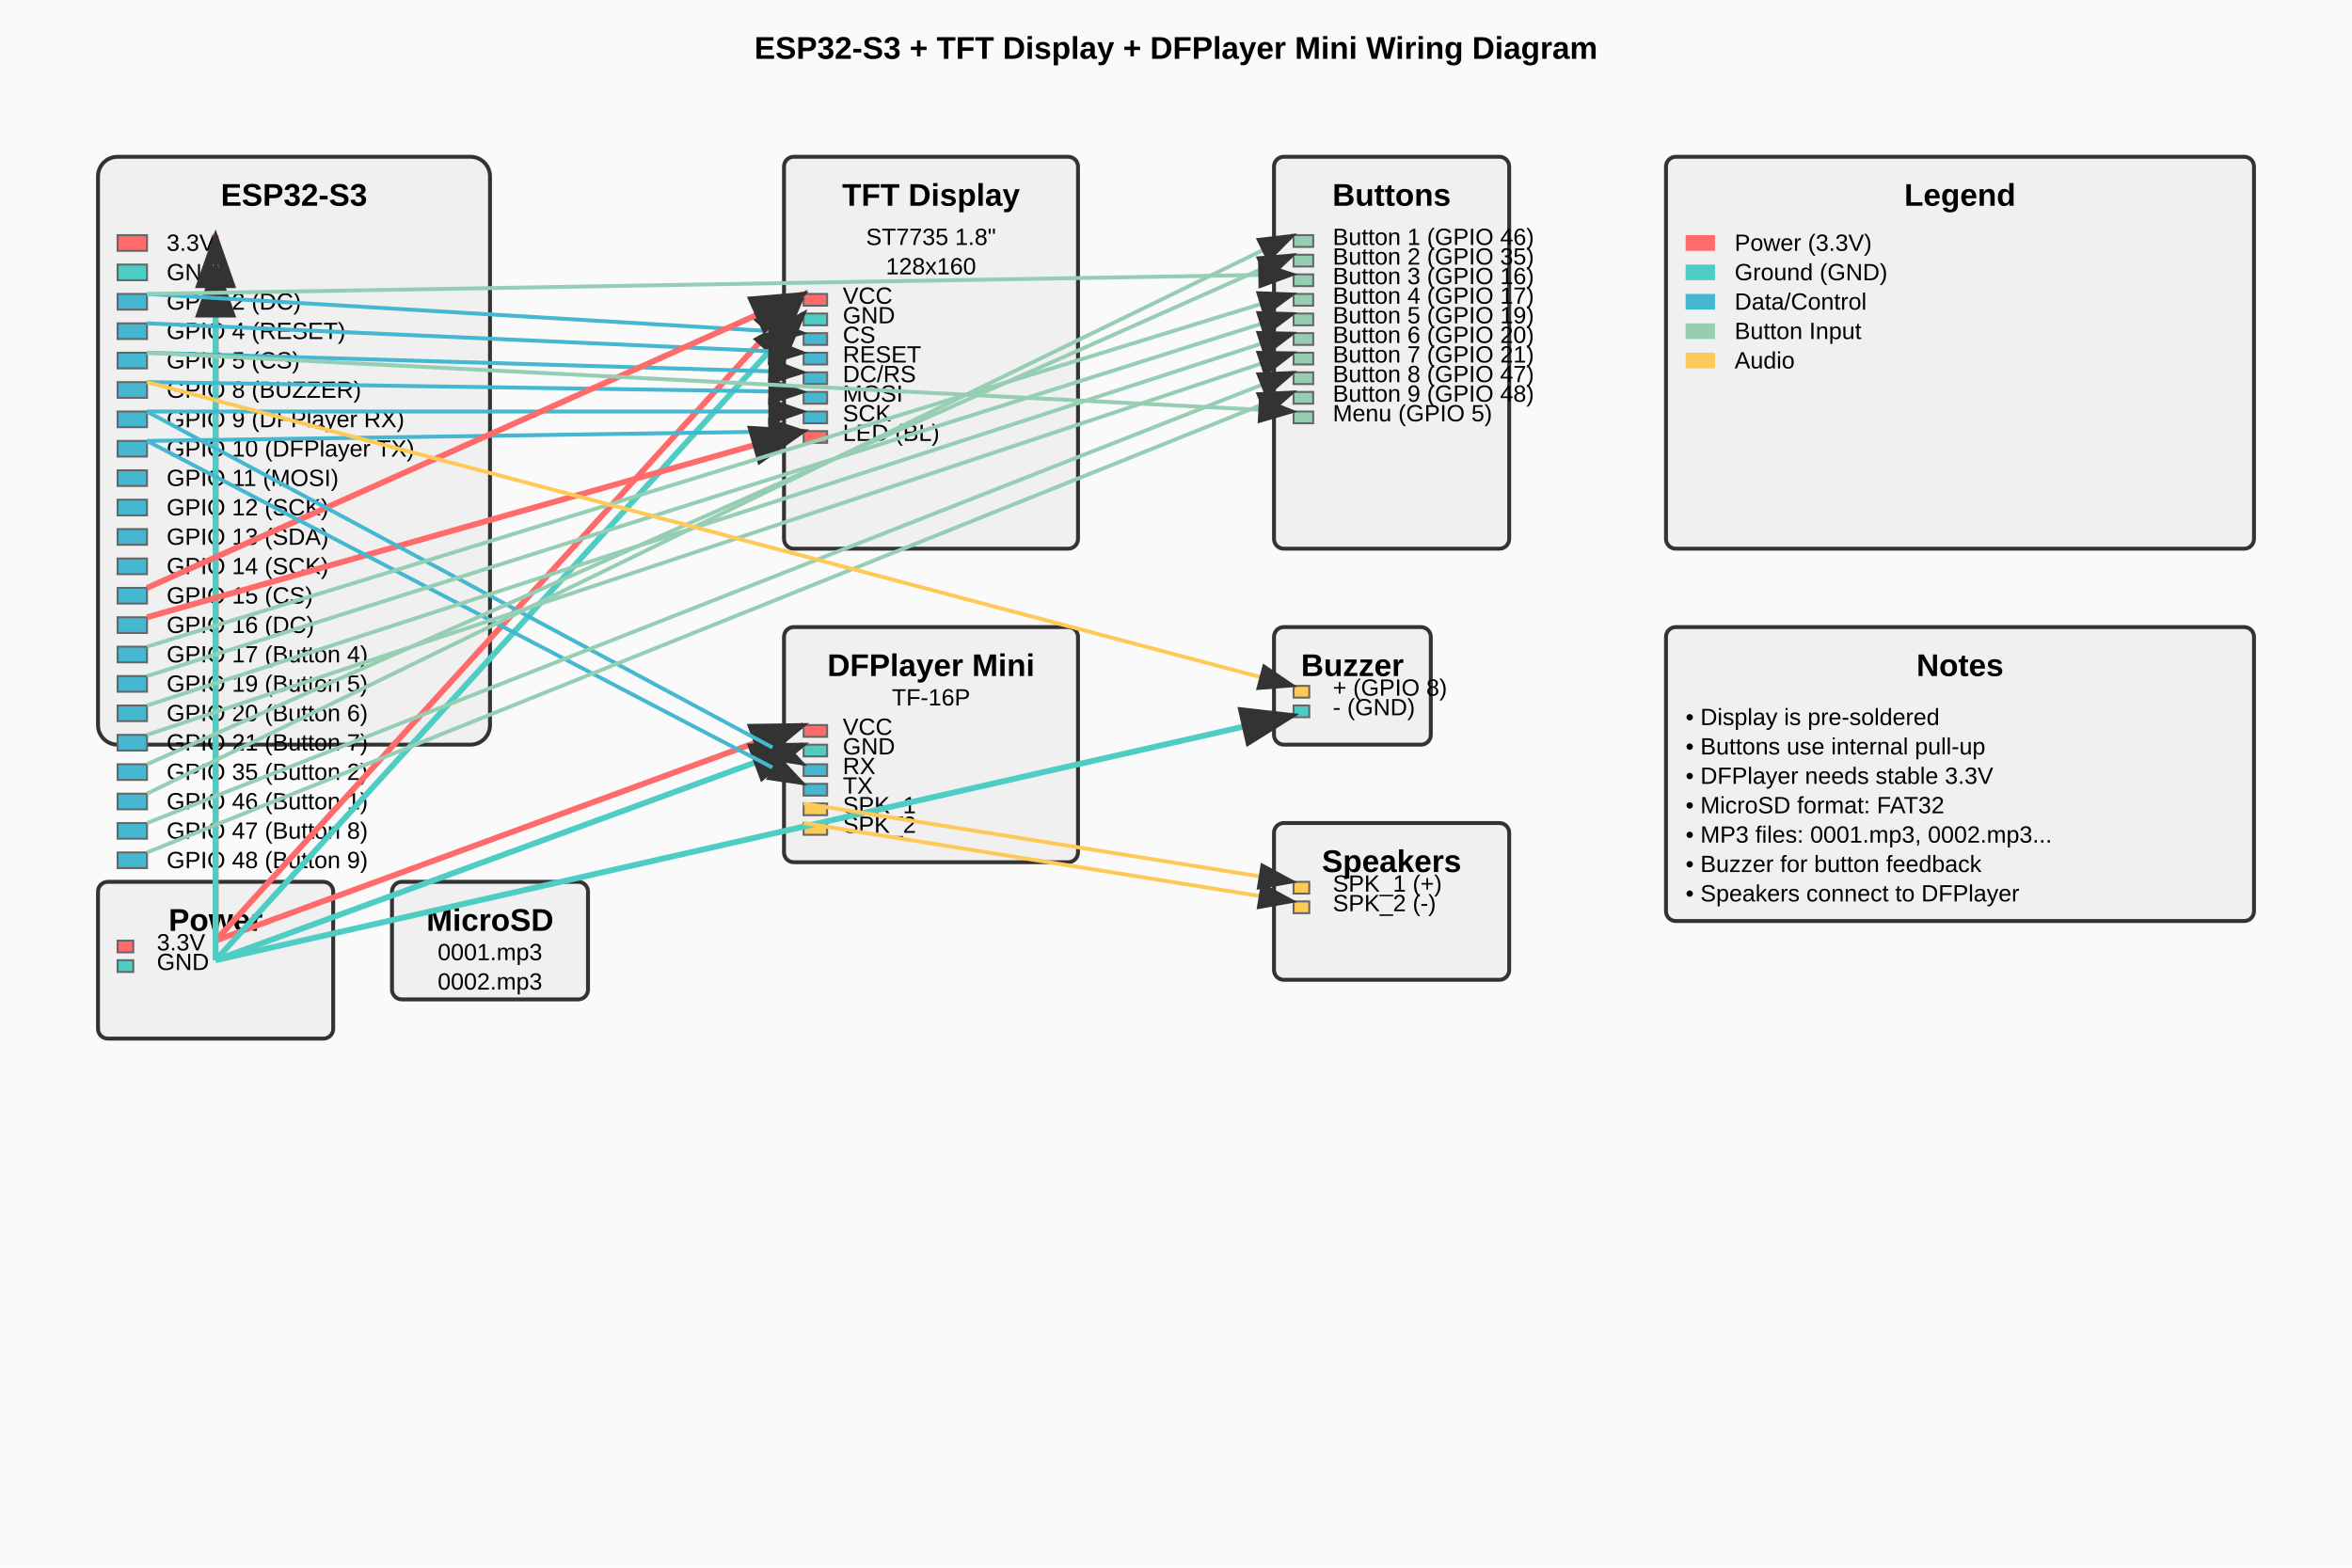
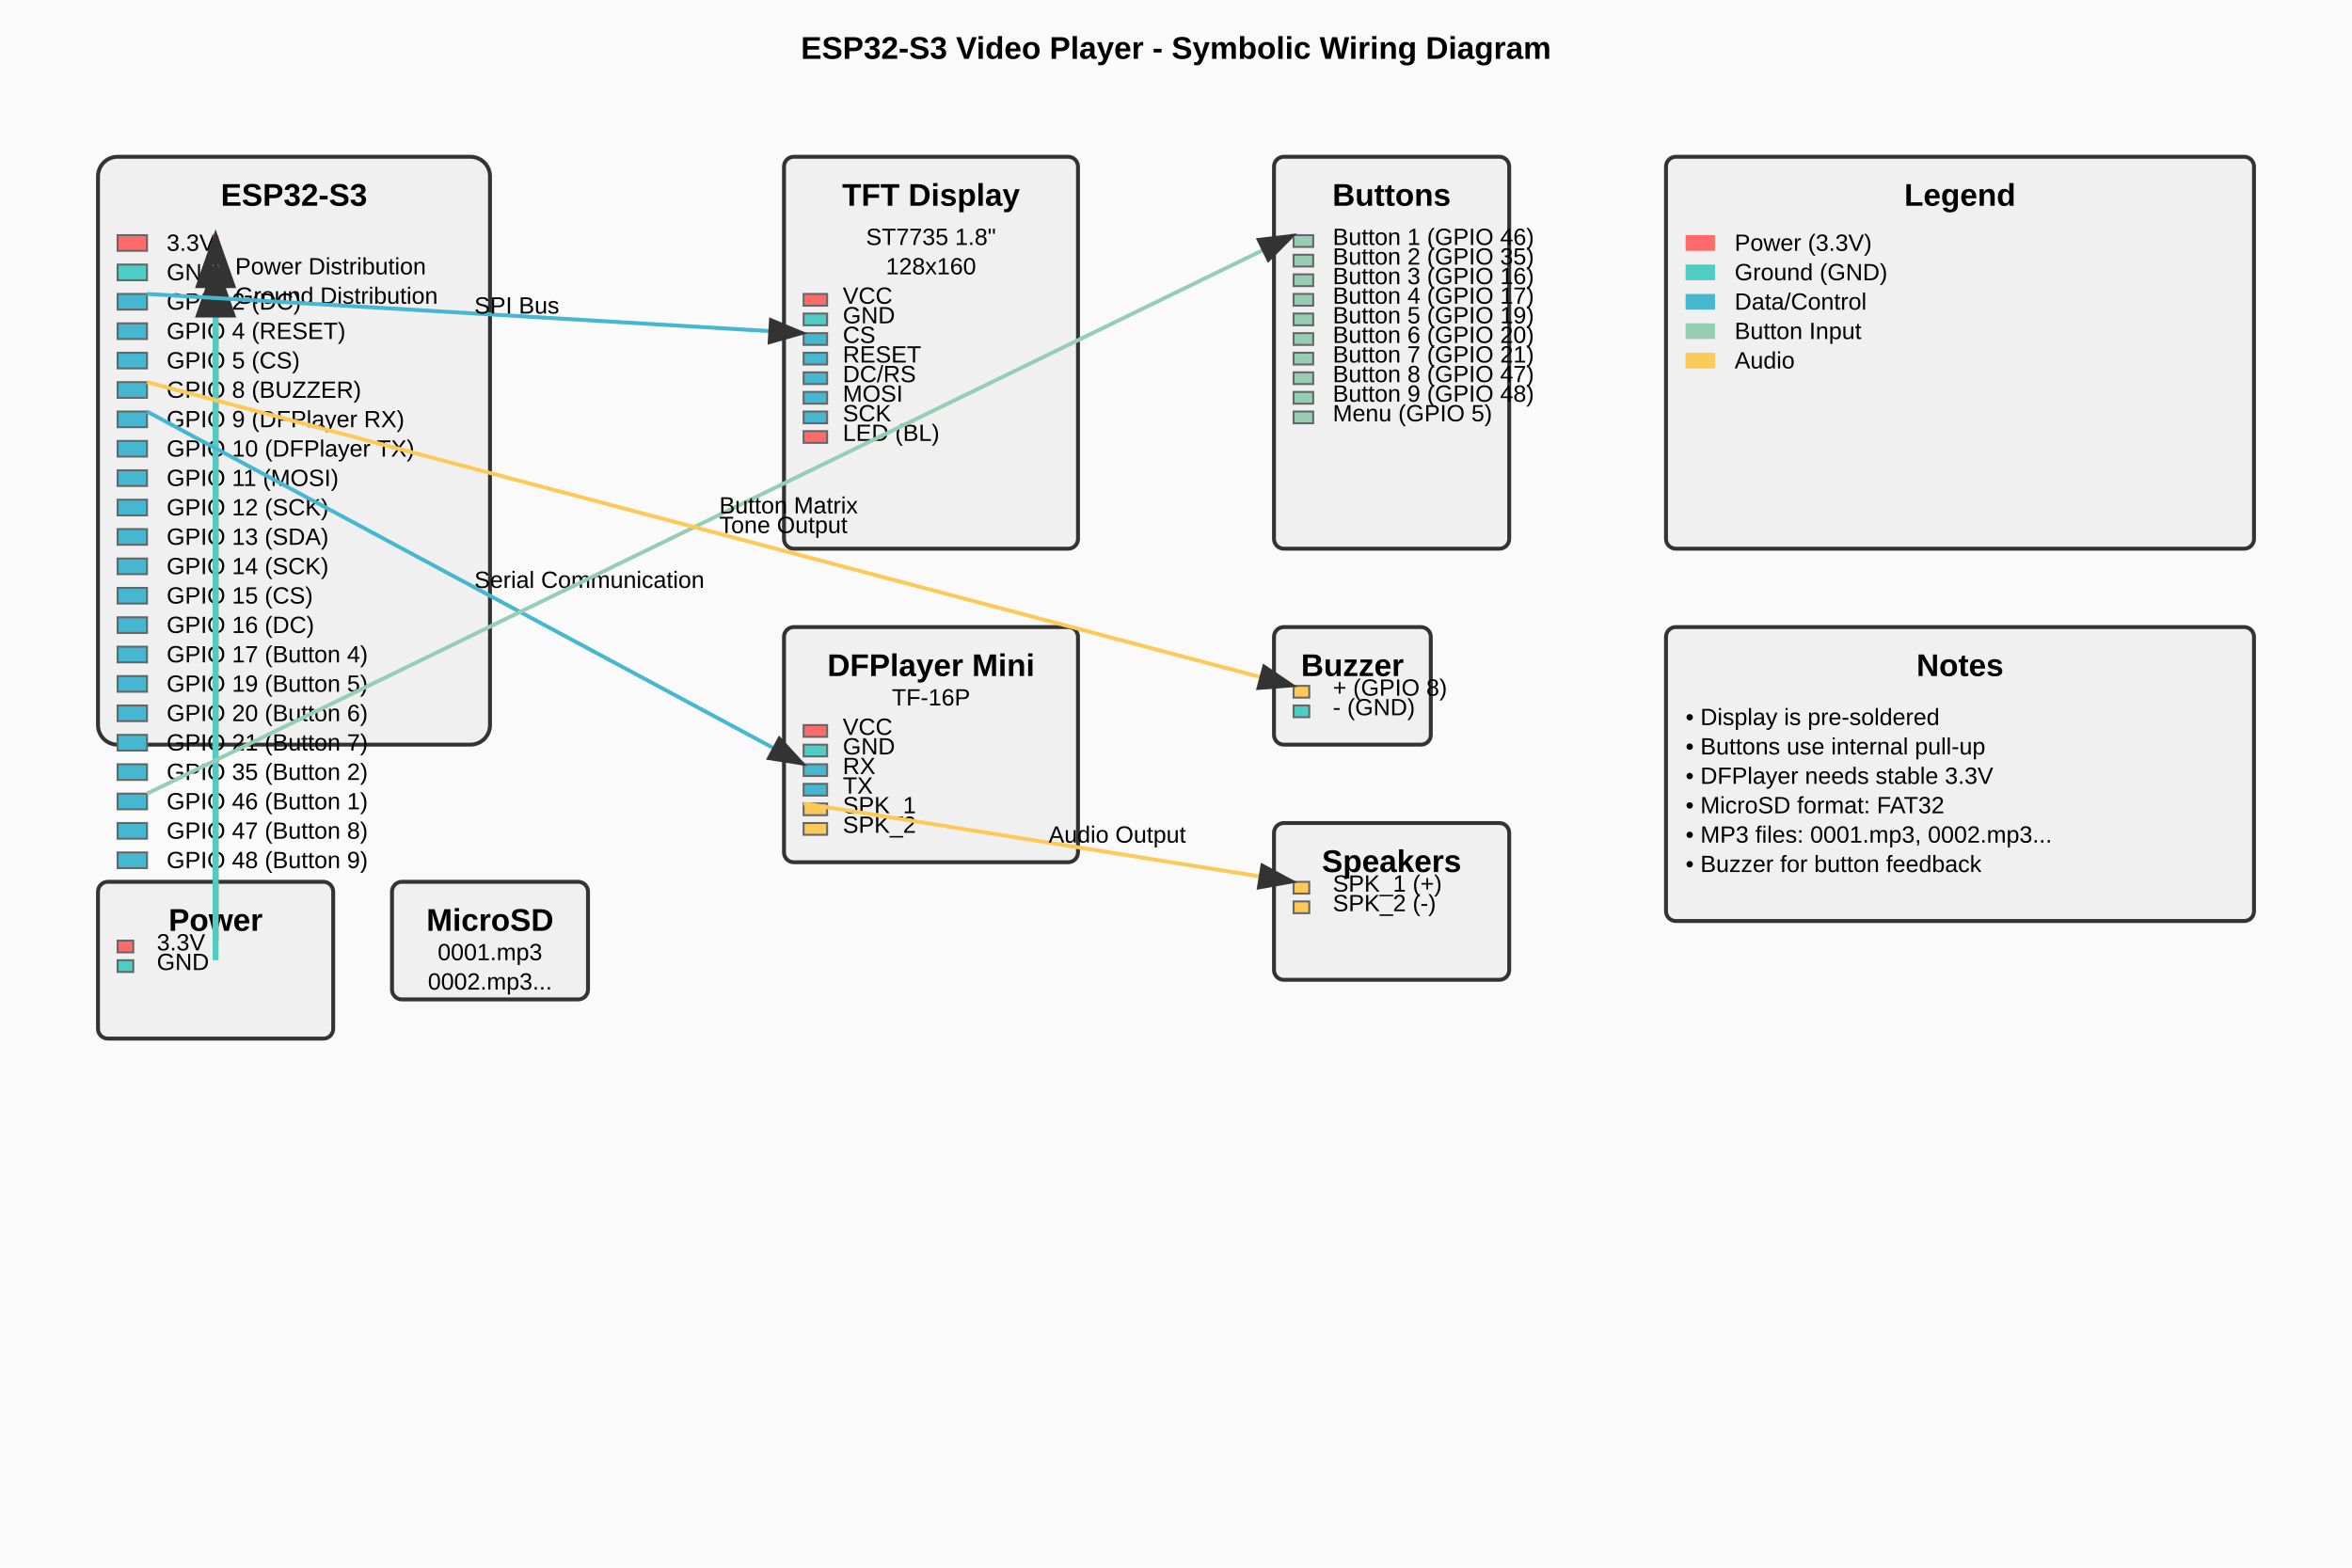
<svg xmlns="http://www.w3.org/2000/svg" width="1200" height="800">
  <defs>
    <style>
      .component { fill: #f0f0f0; stroke: #333; stroke-width: 2; }
      .pin { fill: #ddd; stroke: #666; stroke-width: 1; }
      .power { fill: #ff6b6b; }
      .ground { fill: #4ecdc4; }
      .data { fill: #45b7d1; }
      .button { fill: #96ceb4; }
      .audio { fill: #feca57; }
      .text { font-family: Arial, sans-serif; font-size: 12px; }
      .title { font-family: Arial, sans-serif; font-size: 16px; font-weight: bold; }
      .connection { stroke: #333; stroke-width: 2; marker-end: url(#arrowhead); }
      .power-line { stroke: #ff6b6b; stroke-width: 3; }
      .ground-line { stroke: #4ecdc4; stroke-width: 3; }
      .data-line { stroke: #45b7d1; stroke-width: 2; }
      .button-line { stroke: #96ceb4; stroke-width: 2; }
      .audio-line { stroke: #feca57; stroke-width: 2; }
    </style>
    <marker id="arrowhead" markerWidth="10" markerHeight="7" refX="9" refY="3.5" orient="auto">
      <polygon points="0 0, 10 3.5, 0 7" fill="#333" />
    </marker>
  </defs>
  <rect width="1200" height="800" fill="#fafafa" />
-   <text x="600" y="30" text-anchor="middle" class="title">ESP32-S3 + TFT Display + DFPlayer Mini Wiring Diagram</text>
+   <text x="600" y="30" text-anchor="middle" class="title">ESP32-S3 Video Player - Symbolic Wiring Diagram</text>
  <rect x="50" y="80" width="200" height="300" class="component" rx="10" />
  <text x="150" y="105" text-anchor="middle" class="title">ESP32-S3</text>
  <rect x="60" y="120" width="15" height="8" class="pin power" />
  <text x="85" y="128" class="text">3.3V</text>
  <rect x="60" y="135" width="15" height="8" class="pin ground" />
  <text x="85" y="143" class="text">GND</text>
  <rect x="60" y="150" width="15" height="8" class="pin data" />
  <text x="85" y="158" class="text">GPIO 2 (DC)</text>
  <rect x="60" y="165" width="15" height="8" class="pin data" />
  <text x="85" y="173" class="text">GPIO 4 (RESET)</text>
  <rect x="60" y="180" width="15" height="8" class="pin data" />
  <text x="85" y="188" class="text">GPIO 5 (CS)</text>
  <rect x="60" y="195" width="15" height="8" class="pin data" />
  <text x="85" y="203" class="text">GPIO 8 (BUZZER)</text>
  <rect x="60" y="210" width="15" height="8" class="pin data" />
  <text x="85" y="218" class="text">GPIO 9 (DFPlayer RX)</text>
  <rect x="60" y="225" width="15" height="8" class="pin data" />
  <text x="85" y="233" class="text">GPIO 10 (DFPlayer TX)</text>
  <rect x="60" y="240" width="15" height="8" class="pin data" />
  <text x="85" y="248" class="text">GPIO 11 (MOSI)</text>
  <rect x="60" y="255" width="15" height="8" class="pin data" />
  <text x="85" y="263" class="text">GPIO 12 (SCK)</text>
  <rect x="60" y="270" width="15" height="8" class="pin data" />
  <text x="85" y="278" class="text">GPIO 13 (SDA)</text>
  <rect x="60" y="285" width="15" height="8" class="pin data" />
  <text x="85" y="293" class="text">GPIO 14 (SCK)</text>
  <rect x="60" y="300" width="15" height="8" class="pin data" />
  <text x="85" y="308" class="text">GPIO 15 (CS)</text>
  <rect x="60" y="315" width="15" height="8" class="pin data" />
  <text x="85" y="323" class="text">GPIO 16 (DC)</text>
  <rect x="60" y="330" width="15" height="8" class="pin data" />
  <text x="85" y="338" class="text">GPIO 17 (Button 4)</text>
  <rect x="60" y="345" width="15" height="8" class="pin data" />
  <text x="85" y="353" class="text">GPIO 19 (Button 5)</text>
  <rect x="60" y="360" width="15" height="8" class="pin data" />
  <text x="85" y="368" class="text">GPIO 20 (Button 6)</text>
  <rect x="60" y="375" width="15" height="8" class="pin data" />
  <text x="85" y="383" class="text">GPIO 21 (Button 7)</text>
  <rect x="60" y="390" width="15" height="8" class="pin data" />
  <text x="85" y="398" class="text">GPIO 35 (Button 2)</text>
  <rect x="60" y="405" width="15" height="8" class="pin data" />
  <text x="85" y="413" class="text">GPIO 46 (Button 1)</text>
  <rect x="60" y="420" width="15" height="8" class="pin data" />
  <text x="85" y="428" class="text">GPIO 47 (Button 8)</text>
  <rect x="60" y="435" width="15" height="8" class="pin data" />
  <text x="85" y="443" class="text">GPIO 48 (Button 9)</text>
  <rect x="400" y="80" width="150" height="200" class="component" rx="5" />
  <text x="475" y="105" text-anchor="middle" class="title">TFT Display</text>
  <text x="475" y="125" text-anchor="middle" class="text">ST7735 1.8"</text>
  <text x="475" y="140" text-anchor="middle" class="text">128x160</text>
  <rect x="410" y="150" width="12" height="6" class="pin power" />
  <text x="430" y="155" class="text">VCC</text>
  <rect x="410" y="160" width="12" height="6" class="pin ground" />
  <text x="430" y="165" class="text">GND</text>
  <rect x="410" y="170" width="12" height="6" class="pin data" />
  <text x="430" y="175" class="text">CS</text>
  <rect x="410" y="180" width="12" height="6" class="pin data" />
  <text x="430" y="185" class="text">RESET</text>
  <rect x="410" y="190" width="12" height="6" class="pin data" />
  <text x="430" y="195" class="text">DC/RS</text>
  <rect x="410" y="200" width="12" height="6" class="pin data" />
  <text x="430" y="205" class="text">MOSI</text>
  <rect x="410" y="210" width="12" height="6" class="pin data" />
  <text x="430" y="215" class="text">SCK</text>
  <rect x="410" y="220" width="12" height="6" class="pin power" />
  <text x="430" y="225" class="text">LED (BL)</text>
  <rect x="400" y="320" width="150" height="120" class="component" rx="5" />
  <text x="475" y="345" text-anchor="middle" class="title">DFPlayer Mini</text>
  <text x="475" y="360" text-anchor="middle" class="text">TF-16P</text>
  <rect x="410" y="370" width="12" height="6" class="pin power" />
  <text x="430" y="375" class="text">VCC</text>
  <rect x="410" y="380" width="12" height="6" class="pin ground" />
  <text x="430" y="385" class="text">GND</text>
  <rect x="410" y="390" width="12" height="6" class="pin data" />
  <text x="430" y="395" class="text">RX</text>
  <rect x="410" y="400" width="12" height="6" class="pin data" />
  <text x="430" y="405" class="text">TX</text>
  <rect x="410" y="410" width="12" height="6" class="pin audio" />
  <text x="430" y="415" class="text">SPK_1</text>
  <rect x="410" y="420" width="12" height="6" class="pin audio" />
  <text x="430" y="425" class="text">SPK_2</text>
  <rect x="650" y="80" width="120" height="200" class="component" rx="5" />
  <text x="710" y="105" text-anchor="middle" class="title">Buttons</text>
  <rect x="660" y="120" width="10" height="6" class="pin button" />
  <text x="680" y="125" class="text">Button 1 (GPIO 46)</text>
  <rect x="660" y="130" width="10" height="6" class="pin button" />
  <text x="680" y="135" class="text">Button 2 (GPIO 35)</text>
  <rect x="660" y="140" width="10" height="6" class="pin button" />
  <text x="680" y="145" class="text">Button 3 (GPIO 16)</text>
  <rect x="660" y="150" width="10" height="6" class="pin button" />
  <text x="680" y="155" class="text">Button 4 (GPIO 17)</text>
  <rect x="660" y="160" width="10" height="6" class="pin button" />
  <text x="680" y="165" class="text">Button 5 (GPIO 19)</text>
  <rect x="660" y="170" width="10" height="6" class="pin button" />
  <text x="680" y="175" class="text">Button 6 (GPIO 20)</text>
  <rect x="660" y="180" width="10" height="6" class="pin button" />
  <text x="680" y="185" class="text">Button 7 (GPIO 21)</text>
  <rect x="660" y="190" width="10" height="6" class="pin button" />
  <text x="680" y="195" class="text">Button 8 (GPIO 47)</text>
  <rect x="660" y="200" width="10" height="6" class="pin button" />
  <text x="680" y="205" class="text">Button 9 (GPIO 48)</text>
  <rect x="660" y="210" width="10" height="6" class="pin button" />
  <text x="680" y="215" class="text">Menu (GPIO 5)</text>
  <rect x="650" y="320" width="80" height="60" class="component" rx="5" />
  <text x="690" y="345" text-anchor="middle" class="title">Buzzer</text>
  <rect x="660" y="350" width="8" height="6" class="pin audio" />
  <text x="680" y="355" class="text">+ (GPIO 8)</text>
  <rect x="660" y="360" width="8" height="6" class="pin ground" />
  <text x="680" y="365" class="text">- (GND)</text>
  <rect x="650" y="420" width="120" height="80" class="component" rx="5" />
  <text x="710" y="445" text-anchor="middle" class="title">Speakers</text>
  <rect x="660" y="450" width="8" height="6" class="pin audio" />
  <text x="680" y="455" class="text">SPK_1 (+)</text>
  <rect x="660" y="460" width="8" height="6" class="pin audio" />
  <text x="680" y="465" class="text">SPK_2 (-)</text>
  <rect x="50" y="450" width="120" height="80" class="component" rx="5" />
  <text x="110" y="475" text-anchor="middle" class="title">Power</text>
  <rect x="60" y="480" width="8" height="6" class="pin power" />
  <text x="80" y="485" class="text">3.3V</text>
  <rect x="60" y="490" width="8" height="6" class="pin ground" />
  <text x="80" y="495" class="text">GND</text>
  <rect x="200" y="450" width="100" height="60" class="component" rx="5" />
  <text x="250" y="475" text-anchor="middle" class="title">MicroSD</text>
  <text x="250" y="490" text-anchor="middle" class="text">0001.mp3</text>
-   <text x="250" y="505" text-anchor="middle" class="text">0002.mp3</text>
+   <text x="250" y="505" text-anchor="middle" class="text">0002.mp3...</text>
  <line x1="110" y1="480" x2="110" y2="120" class="connection power-line" />
-   <line x1="110" y1="480" x2="410" y2="150" class="connection power-line" />
-   <line x1="110" y1="480" x2="410" y2="370" class="connection power-line" />
+   <text x="120" y="140" class="text">Power Distribution</text>
  <line x1="110" y1="490" x2="110" y2="135" class="connection ground-line" />
-   <line x1="110" y1="490" x2="410" y2="160" class="connection ground-line" />
-   <line x1="110" y1="490" x2="410" y2="380" class="connection ground-line" />
-   <line x1="110" y1="490" x2="660" y2="365" class="connection ground-line" />
+   <text x="120" y="155" class="text">Ground Distribution</text>
  <line x1="75" y1="150" x2="410" y2="170" class="connection data-line" />
-   <line x1="75" y1="165" x2="410" y2="180" class="connection data-line" />
-   <line x1="75" y1="180" x2="410" y2="190" class="connection data-line" />
-   <line x1="75" y1="195" x2="410" y2="200" class="connection data-line" />
-   <line x1="75" y1="210" x2="410" y2="210" class="connection data-line" />
-   <line x1="75" y1="225" x2="410" y2="220" class="connection data-line" />
-   <line x1="75" y1="300" x2="410" y2="150" class="connection power-line" />
-   <line x1="75" y1="315" x2="410" y2="220" class="connection power-line" />
+   <text x="242" y="160" class="text">SPI Bus</text>
  <line x1="75" y1="210" x2="410" y2="390" class="connection data-line" />
-   <line x1="75" y1="225" x2="410" y2="400" class="connection data-line" />
+   <text x="242" y="300" class="text">Serial Communication</text>
  <line x1="410" y1="410" x2="660" y2="450" class="connection audio-line" />
-   <line x1="410" y1="420" x2="660" y2="460" class="connection audio-line" />
+   <text x="535" y="430" class="text">Audio Output</text>
  <line x1="75" y1="405" x2="660" y2="120" class="connection button-line" />
-   <line x1="75" y1="390" x2="660" y2="130" class="connection button-line" />
-   <line x1="75" y1="150" x2="660" y2="140" class="connection button-line" />
-   <line x1="75" y1="330" x2="660" y2="150" class="connection button-line" />
-   <line x1="75" y1="345" x2="660" y2="160" class="connection button-line" />
-   <line x1="75" y1="360" x2="660" y2="170" class="connection button-line" />
-   <line x1="75" y1="375" x2="660" y2="180" class="connection button-line" />
-   <line x1="75" y1="420" x2="660" y2="190" class="connection button-line" />
-   <line x1="75" y1="435" x2="660" y2="200" class="connection button-line" />
-   <line x1="75" y1="180" x2="660" y2="210" class="connection button-line" />
+   <text x="367" y="262" class="text">Button Matrix</text>
  <line x1="75" y1="195" x2="660" y2="350" class="connection audio-line" />
+   <text x="367" y="272" class="text">Tone Output</text>
  <rect x="850" y="80" width="300" height="200" class="component" rx="5" />
  <text x="1000" y="105" text-anchor="middle" class="title">Legend</text>
  <rect x="860" y="120" width="15" height="8" class="power" />
  <text x="885" y="128" class="text">Power (3.3V)</text>
  <rect x="860" y="135" width="15" height="8" class="ground" />
  <text x="885" y="143" class="text">Ground (GND)</text>
  <rect x="860" y="150" width="15" height="8" class="data" />
  <text x="885" y="158" class="text">Data/Control</text>
  <rect x="860" y="165" width="15" height="8" class="button" />
  <text x="885" y="173" class="text">Button Input</text>
  <rect x="860" y="180" width="15" height="8" class="audio" />
  <text x="885" y="188" class="text">Audio</text>
  <rect x="850" y="320" width="300" height="150" class="component" rx="5" />
  <text x="1000" y="345" text-anchor="middle" class="title">Notes</text>
  <text x="860" y="370" class="text">• Display is pre-soldered</text>
  <text x="860" y="385" class="text">• Buttons use internal pull-up</text>
  <text x="860" y="400" class="text">• DFPlayer needs stable 3.3V</text>
  <text x="860" y="415" class="text">• MicroSD format: FAT32</text>
  <text x="860" y="430" class="text">• MP3 files: 0001.mp3, 0002.mp3...</text>
  <text x="860" y="445" class="text">• Buzzer for button feedback</text>
-   <text x="860" y="460" class="text">• Speakers connect to DFPlayer</text>
</svg>
